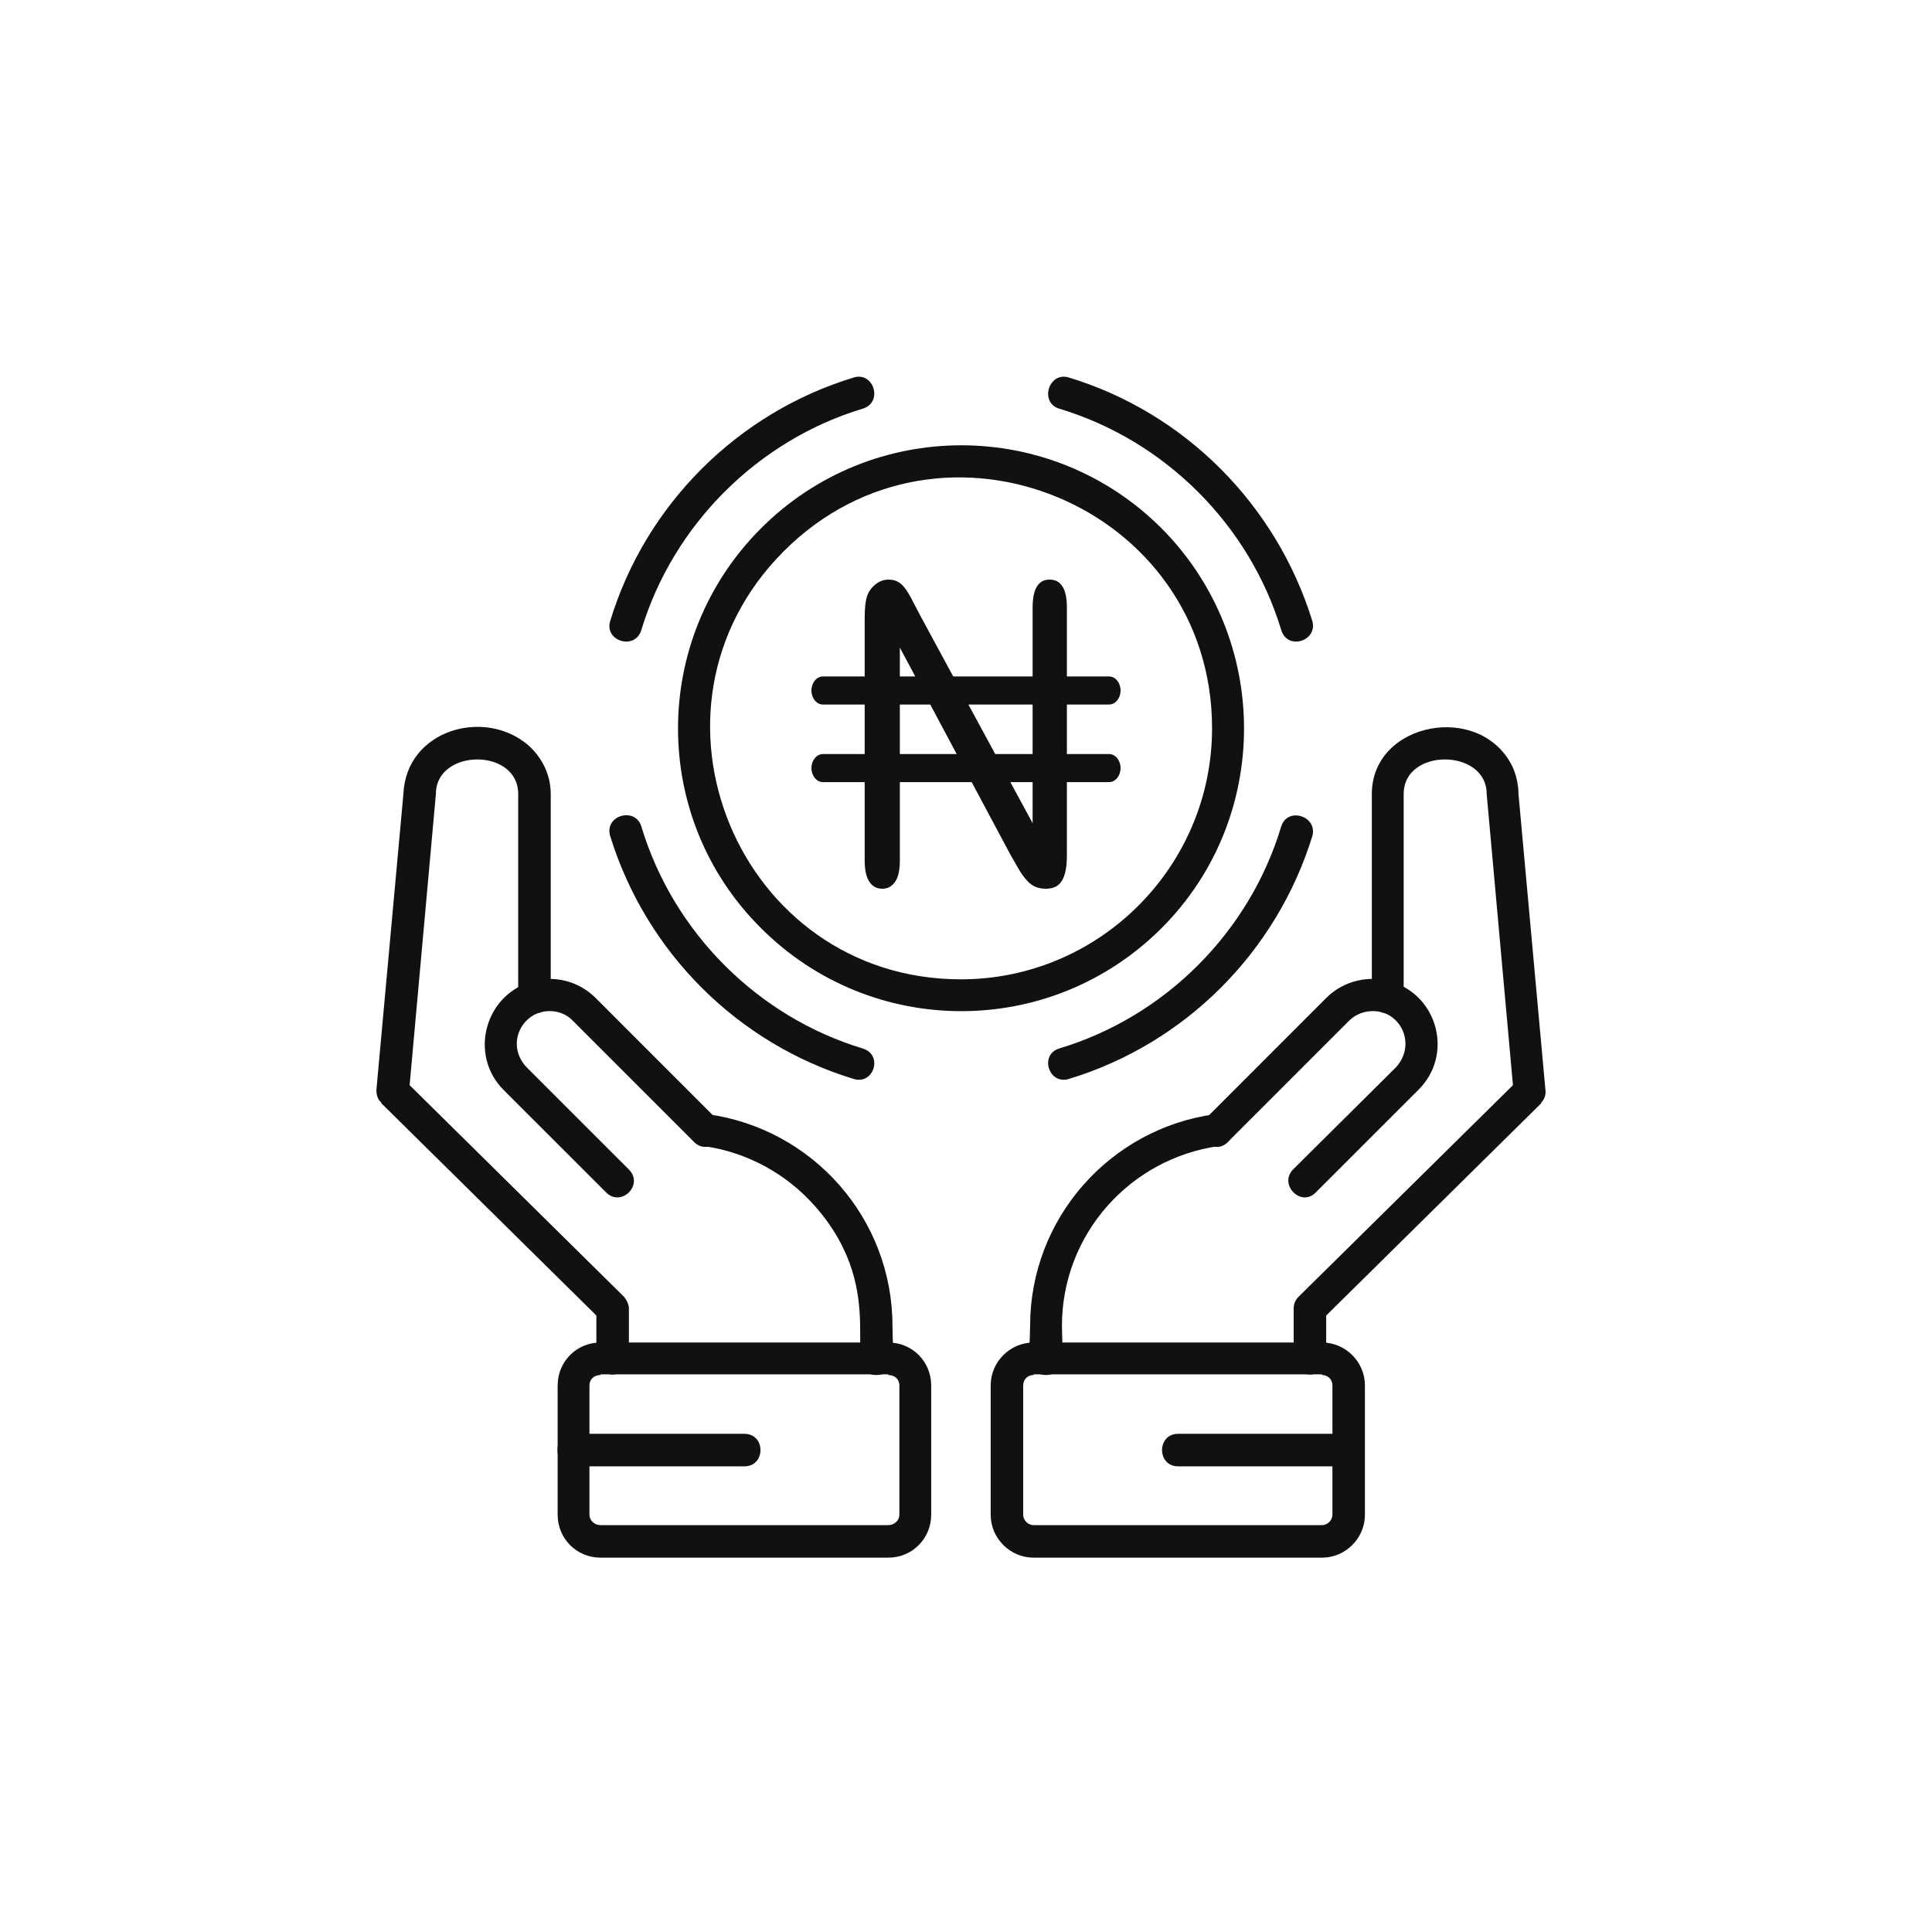
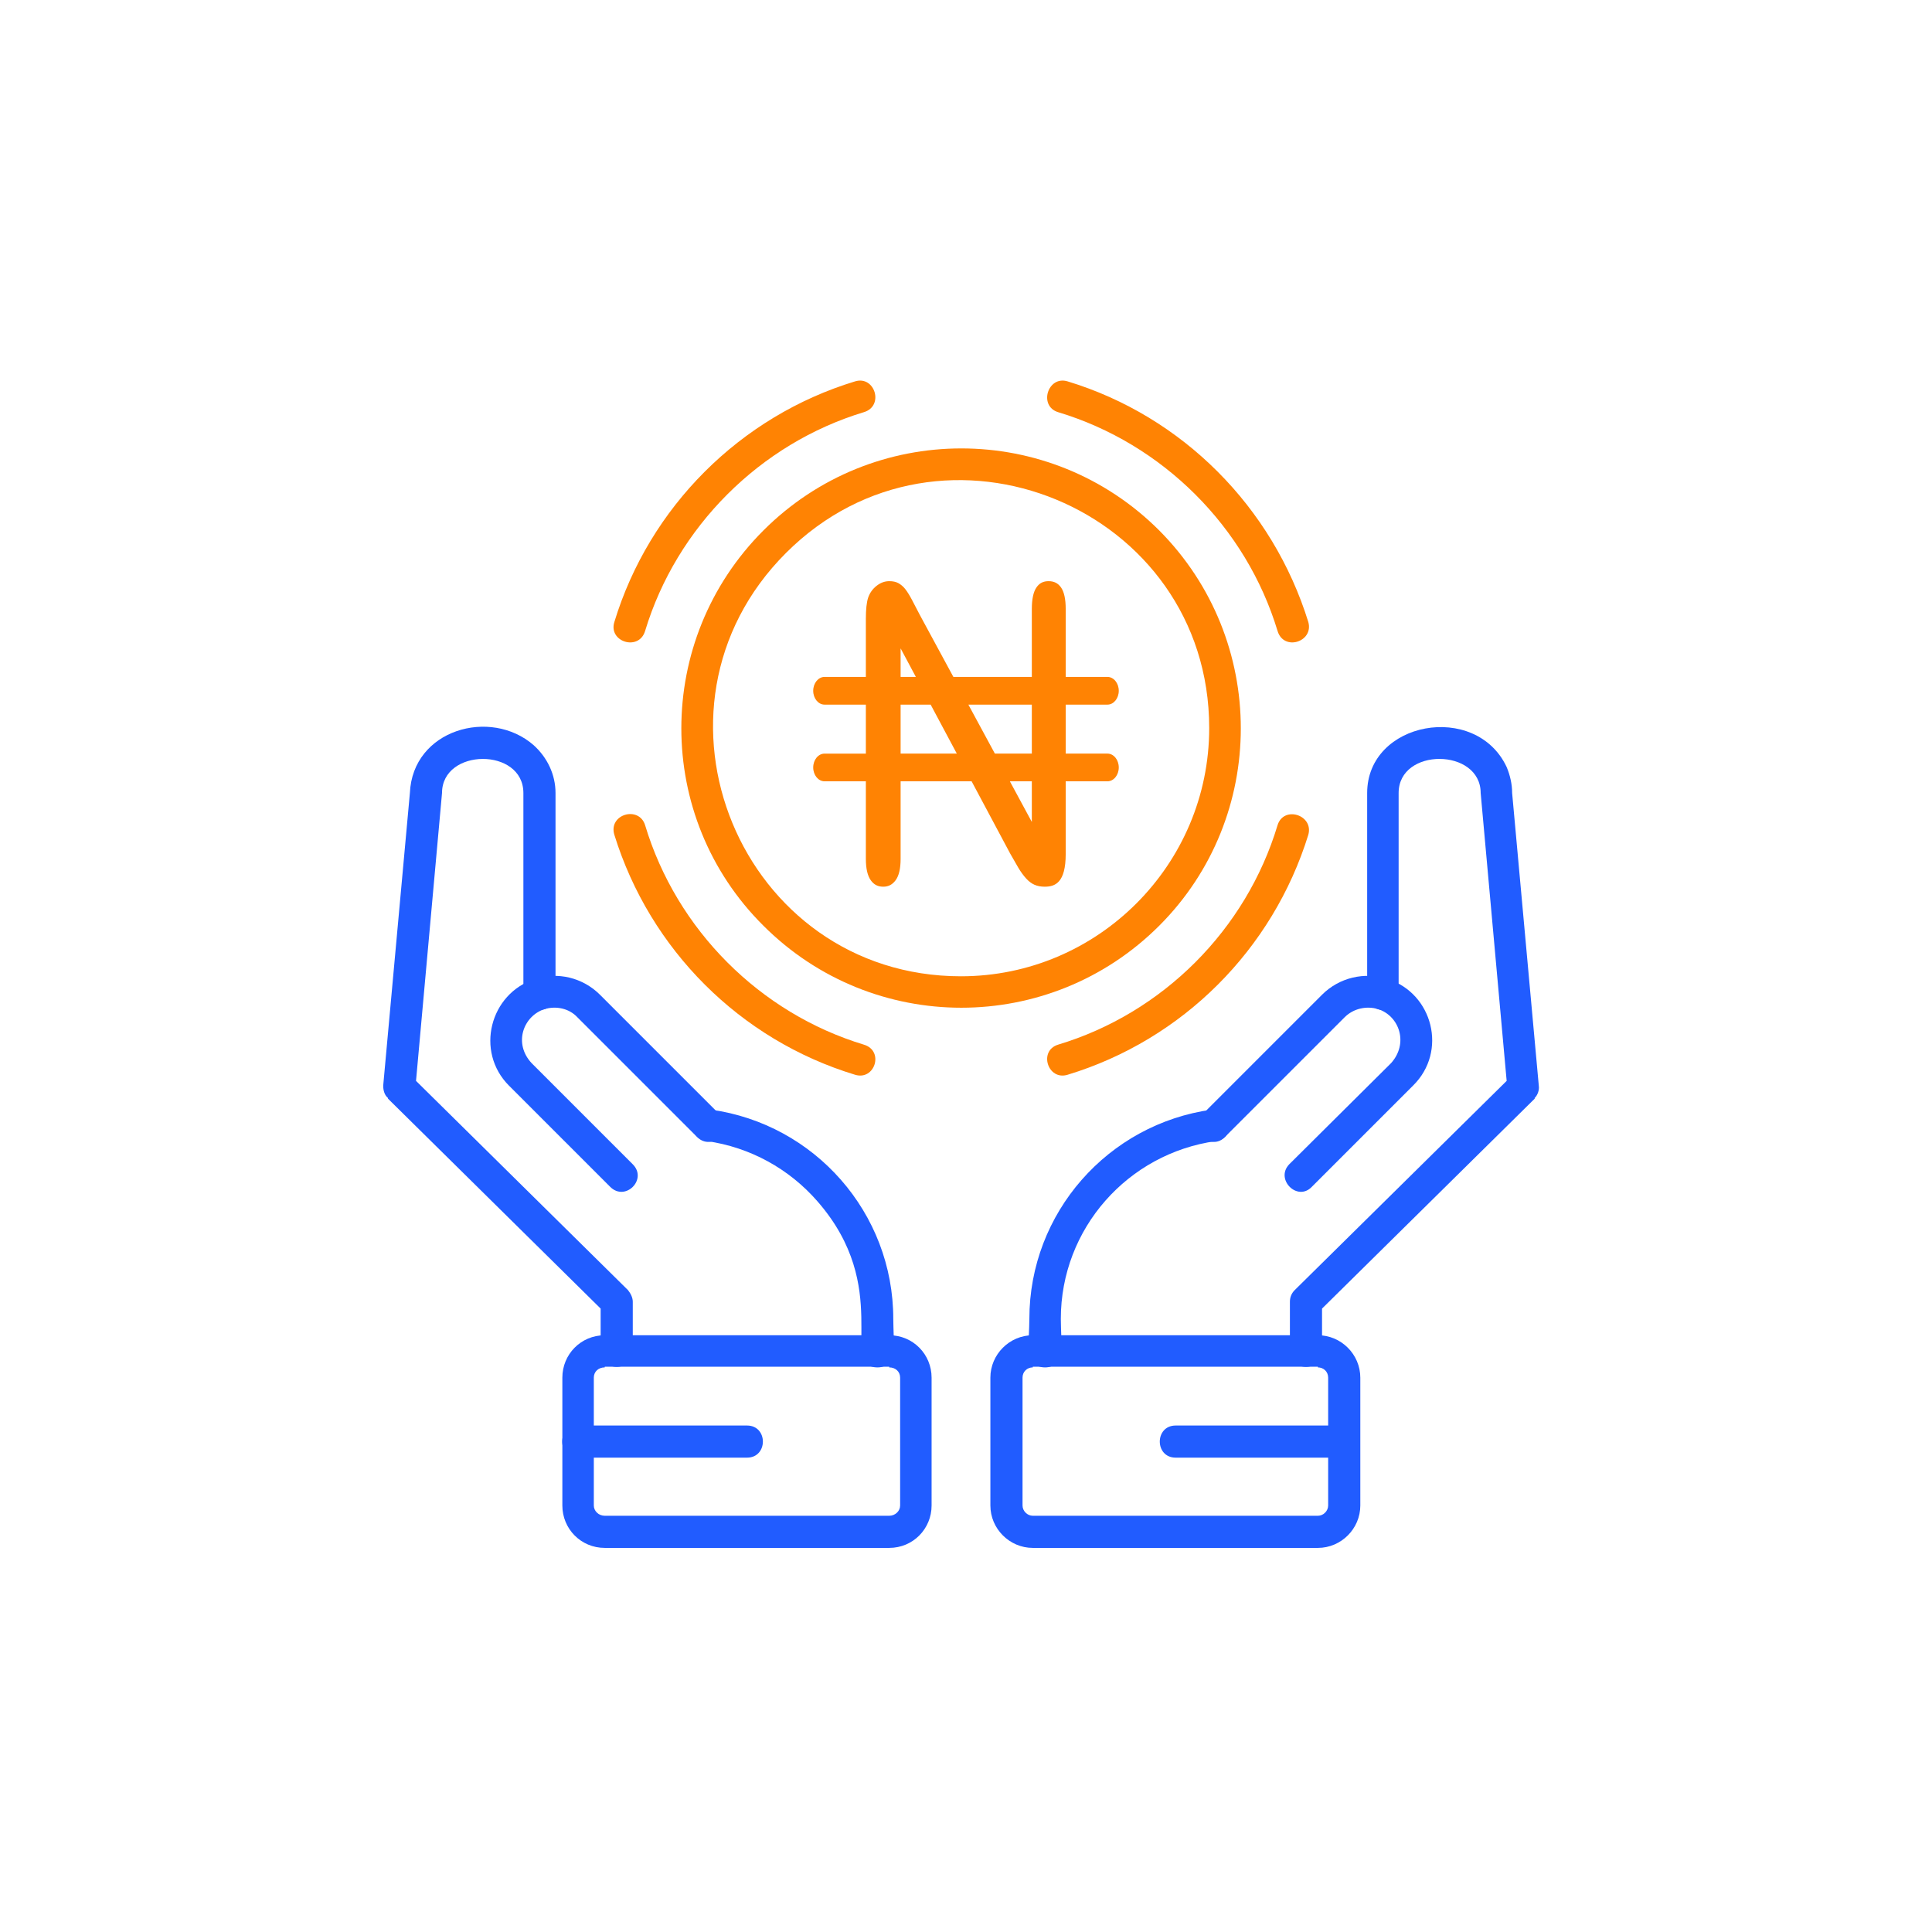
- <svg xmlns="http://www.w3.org/2000/svg" width="50" height="50" viewBox="0 0 50 50" fill="none">
-   <path d="M31.368 18.847C31.368 13.082 24.368 10.182 20.286 14.264C16.204 18.345 19.104 25.345 24.869 25.345C28.45 25.345 31.368 22.427 31.368 18.847ZM30.061 13.673C32.907 16.537 32.907 21.174 30.061 24.02C27.196 26.885 22.559 26.885 19.695 24.02C16.831 21.174 16.831 16.537 19.695 13.673C22.559 10.808 27.196 10.808 30.061 13.673Z" fill="#111111" />
-   <path d="M28.703 19.515H27.611V18.233H28.703C28.867 18.233 29 18.07 29 17.87C29 17.67 28.867 17.507 28.703 17.507H27.611V15.728C27.611 15.469 27.569 15.278 27.486 15.162C27.407 15.051 27.304 15 27.161 15C27.024 15 26.924 15.051 26.847 15.161C26.765 15.277 26.724 15.468 26.724 15.728V17.507H24.669L23.796 15.893C23.721 15.749 23.651 15.614 23.583 15.484C23.521 15.368 23.461 15.273 23.405 15.202C23.355 15.139 23.297 15.09 23.231 15.053C23.168 15.018 23.087 15 22.993 15C22.872 15 22.762 15.041 22.657 15.124C22.553 15.206 22.481 15.308 22.437 15.435C22.399 15.555 22.378 15.74 22.378 15.979V17.507H21.297C21.133 17.507 21 17.67 21 17.87C21 18.071 21.133 18.233 21.297 18.233H22.378V19.515H21.297C21.133 19.515 21 19.677 21 19.878C21 20.078 21.133 20.241 21.297 20.241H22.378V22.272C22.378 22.524 22.422 22.712 22.507 22.832C22.589 22.947 22.693 23 22.833 23C22.969 23 23.072 22.947 23.157 22.832C23.244 22.715 23.288 22.526 23.288 22.272V20.241H25.147L26.153 22.125C26.223 22.25 26.295 22.375 26.367 22.498C26.432 22.609 26.503 22.707 26.578 22.788C26.645 22.862 26.717 22.916 26.792 22.949C26.87 22.983 26.96 23 27.06 23C27.332 23 27.611 22.898 27.611 22.144V20.241H28.703C28.867 20.241 29 20.078 29 19.878C29 19.677 28.867 19.515 28.703 19.515ZM26.724 18.233V19.515H25.756L25.062 18.233H26.724ZM23.288 16.76L23.687 17.507H23.288V16.76ZM23.288 19.515V18.233H24.075L24.759 19.515H23.288ZM26.724 21.304L26.148 20.241H26.724V21.304Z" fill="#111111" />
-   <path d="M16.598 16.304C16.437 16.841 15.631 16.591 15.792 16.072C16.705 13.064 19.087 10.683 22.094 9.77C22.613 9.609 22.864 10.415 22.327 10.576C19.606 11.399 17.422 13.583 16.598 16.304Z" fill="#111111" />
-   <path d="M27.662 27.923C27.143 28.084 26.892 27.297 27.411 27.135C30.15 26.312 32.334 24.128 33.158 21.389C33.319 20.87 34.107 21.12 33.963 21.639C33.032 24.647 30.669 27.01 27.662 27.923Z" fill="#111111" />
-   <path d="M15.792 21.639C15.631 21.102 16.437 20.87 16.598 21.389C17.422 24.128 19.606 26.312 22.327 27.135C22.864 27.297 22.613 28.084 22.094 27.923C19.087 27.01 16.723 24.647 15.792 21.639Z" fill="#111111" />
-   <path d="M27.411 10.576C26.892 10.415 27.143 9.609 27.662 9.77C30.669 10.683 33.032 13.064 33.963 16.072C34.107 16.591 33.319 16.841 33.158 16.304C32.334 13.583 30.15 11.399 27.411 10.576Z" fill="#111111" />
-   <path d="M14.253 25.811C14.253 26.366 13.411 26.366 13.411 25.811V20.547C13.411 19.348 11.281 19.366 11.281 20.547L10.601 28.084L16.151 33.562C16.222 33.652 16.276 33.759 16.276 33.867V35.156C16.276 35.711 15.434 35.711 15.434 35.156V34.046L9.867 28.55V28.532C9.777 28.46 9.741 28.335 9.741 28.21L10.44 20.547C10.511 18.882 12.552 18.309 13.68 19.294C14.038 19.616 14.253 20.064 14.253 20.547V25.811Z" fill="#111111" />
-   <path d="M18.209 29.66C17.654 29.588 17.78 28.765 18.317 28.836C21.038 29.212 23.097 31.539 23.097 34.314C23.097 34.869 23.222 35.585 22.685 35.585C21.664 35.585 23.097 33.509 21.109 31.235C20.375 30.394 19.355 29.821 18.209 29.66Z" fill="#111111" />
-   <path d="M18.549 28.962C18.943 29.355 18.352 29.946 17.959 29.552L14.826 26.419C14.611 26.187 14.271 26.115 13.966 26.204C13.411 26.384 13.143 27.1 13.626 27.619L16.276 30.268C16.67 30.662 16.079 31.253 15.685 30.859L13.035 28.21C12.14 27.314 12.534 25.793 13.716 25.417C14.306 25.22 14.969 25.381 15.416 25.828L18.549 28.962Z" fill="#111111" />
-   <path d="M22.989 40.312H15.542C14.915 40.312 14.432 39.81 14.432 39.202V35.854C14.432 35.245 14.915 34.744 15.542 34.744H22.989C23.616 34.744 24.099 35.245 24.099 35.854V39.202C24.099 39.81 23.616 40.312 22.989 40.312ZM15.542 39.47H22.989C23.15 39.47 23.276 39.345 23.276 39.202V35.854C23.276 35.693 23.15 35.585 22.989 35.585V35.568H15.542V35.585C15.381 35.585 15.255 35.693 15.255 35.854V39.202C15.255 39.345 15.381 39.47 15.542 39.47Z" fill="#111111" />
-   <path d="M19.265 37.107C19.82 37.107 19.82 37.949 19.265 37.949H14.844C14.289 37.949 14.289 37.107 14.844 37.107H19.265Z" fill="#111111" />
-   <path d="M36.327 25.811C36.327 26.366 35.503 26.366 35.503 25.811V20.547C35.503 18.668 38.349 18.148 39.155 19.867C39.245 20.082 39.298 20.315 39.298 20.547L39.996 28.21C40.014 28.335 39.961 28.46 39.889 28.532V28.55L34.322 34.046V35.156C34.322 35.711 33.48 35.711 33.48 35.156V33.867C33.48 33.759 33.516 33.652 33.605 33.562L39.155 28.084L38.475 20.547C38.475 19.366 36.327 19.348 36.327 20.547V25.811Z" fill="#111111" />
-   <path d="M31.439 28.836C31.976 28.765 32.084 29.588 31.547 29.66C29.237 29.982 27.483 31.951 27.483 34.314C27.483 34.869 27.608 35.585 27.071 35.585C26.516 35.585 26.659 34.869 26.659 34.314C26.659 31.539 28.718 29.212 31.439 28.836Z" fill="#111111" />
-   <path d="M31.779 29.552C31.403 29.946 30.813 29.355 31.189 28.962L34.322 25.828C34.769 25.381 35.431 25.22 36.04 25.417C37.222 25.793 37.615 27.314 36.703 28.21L34.053 30.859C33.677 31.253 33.086 30.662 33.462 30.268L36.13 27.619C36.595 27.1 36.344 26.384 35.789 26.204C35.485 26.115 35.145 26.187 34.912 26.419L31.779 29.552Z" fill="#111111" />
-   <path d="M26.749 39.47H34.214C34.357 39.47 34.483 39.345 34.483 39.202V35.854C34.483 35.693 34.357 35.585 34.214 35.585V35.568H26.749V35.585C26.605 35.585 26.48 35.693 26.48 35.854V39.202C26.48 39.345 26.605 39.47 26.749 39.47ZM34.214 40.312H26.749C26.14 40.312 25.639 39.81 25.639 39.202V35.854C25.639 35.245 26.14 34.744 26.749 34.744H34.214C34.823 34.744 35.324 35.245 35.324 35.854V39.202C35.324 39.81 34.823 40.312 34.214 40.312Z" fill="#111111" />
-   <path d="M30.49 37.949C29.935 37.949 29.935 37.107 30.49 37.107H34.912C35.449 37.107 35.449 37.949 34.912 37.949H30.49Z" fill="#111111" />
+ <svg xmlns="http://www.w3.org/2000/svg" width="84" height="84" viewBox="0 0 84 84" fill="none">
+   <path d="M52.574 31.655C52.574 22.082 40.95 17.266 34.171 24.044C27.393 30.823 32.209 42.447 41.782 42.447C47.728 42.447 52.574 37.601 52.574 31.655ZM50.403 23.064C55.13 27.82 55.13 35.52 50.403 40.247C45.647 45.003 37.947 45.003 33.191 40.247C28.434 35.52 28.434 27.82 33.191 23.064C37.947 18.307 45.647 18.307 50.403 23.064Z" fill="#FF8303" />
+   <path d="M48.149 32.765H46.335V30.636H48.149C48.421 30.636 48.642 30.366 48.642 30.034C48.642 29.701 48.421 29.431 48.149 29.431H46.335V26.477C46.335 26.046 46.266 25.729 46.128 25.536C45.997 25.353 45.825 25.268 45.588 25.268C45.361 25.268 45.195 25.352 45.067 25.535C44.931 25.728 44.862 26.045 44.862 26.477V29.431H41.451L40 26.75C39.876 26.511 39.76 26.287 39.646 26.072C39.544 25.878 39.445 25.72 39.351 25.602C39.267 25.498 39.173 25.418 39.062 25.355C38.957 25.297 38.824 25.268 38.666 25.268C38.466 25.268 38.284 25.335 38.109 25.473C37.936 25.61 37.817 25.778 37.744 25.989C37.68 26.189 37.646 26.496 37.646 26.893V29.431H35.851C35.578 29.431 35.357 29.701 35.357 30.034C35.357 30.367 35.578 30.636 35.851 30.636H37.646V32.766H35.851C35.578 32.766 35.357 33.035 35.357 33.368C35.357 33.701 35.578 33.97 35.851 33.97H37.646V37.343C37.646 37.762 37.718 38.075 37.861 38.274C37.996 38.464 38.168 38.552 38.402 38.552C38.627 38.552 38.797 38.464 38.939 38.273C39.084 38.078 39.157 37.765 39.157 37.343V33.97H42.244L43.914 37.099C44.03 37.306 44.15 37.515 44.27 37.72C44.378 37.903 44.495 38.065 44.62 38.201C44.731 38.323 44.852 38.413 44.976 38.467C45.105 38.524 45.254 38.552 45.421 38.552C45.873 38.552 46.335 38.383 46.335 37.13V33.97H48.149C48.421 33.97 48.642 33.701 48.642 33.368C48.642 33.035 48.421 32.765 48.149 32.765ZM44.862 30.636V32.765H43.255L42.103 30.636H44.862ZM39.157 28.19L39.82 29.431H39.157V28.19ZM39.157 32.765V30.636H40.463L41.6 32.765H39.157ZM44.862 35.737L43.907 33.97H44.862V35.737Z" fill="#FF8303" />
+   <path d="M28.048 27.433C27.78 28.325 26.442 27.909 26.71 27.047C28.226 22.053 32.18 18.099 37.175 16.582C38.037 16.315 38.453 17.653 37.561 17.92C33.042 19.288 29.415 22.915 28.048 27.433Z" fill="#FF8303" />
+   <path d="M46.419 46.728C45.557 46.995 45.141 45.687 46.003 45.42C50.552 44.052 54.179 40.425 55.546 35.877C55.814 35.015 57.122 35.431 56.884 36.293C55.338 41.287 51.414 45.212 46.419 46.728Z" fill="#FF8303" />
+   <path d="M26.71 36.293C26.442 35.401 27.78 35.015 28.048 35.877C29.415 40.425 33.042 44.052 37.561 45.42C38.453 45.687 38.037 46.995 37.175 46.728C32.18 45.212 28.256 41.288 26.71 36.293Z" fill="#FF8303" />
+   <path d="M46.003 17.92C45.141 17.653 45.557 16.315 46.419 16.582C51.414 18.099 55.338 22.053 56.884 27.047C57.122 27.909 55.814 28.325 55.546 27.433C54.179 22.915 50.552 19.288 46.003 17.92Z" fill="#FF8303" />
+   <path d="M24.153 43.22C24.153 44.141 22.756 44.141 22.756 43.22V34.48C22.756 32.488 19.218 32.517 19.218 34.48L18.088 46.995L27.304 56.092C27.423 56.241 27.512 56.419 27.512 56.598V58.738C27.512 59.66 26.115 59.66 26.115 58.738V56.895L16.869 47.768V47.739C16.721 47.62 16.661 47.412 16.661 47.203L17.821 34.48C17.939 31.715 21.329 30.763 23.201 32.398C23.796 32.934 24.153 33.677 24.153 34.48V43.22Z" fill="#215CFF" />
+   <path d="M30.723 49.612C29.801 49.492 30.009 48.125 30.901 48.244C35.42 48.868 38.838 52.733 38.838 57.341C38.838 58.263 39.047 59.452 38.155 59.452C36.46 59.452 38.838 56.003 35.538 52.228C34.32 50.83 32.625 49.879 30.723 49.612Z" fill="#215CFF" />
+   <path d="M31.288 48.452C31.942 49.106 30.961 50.087 30.307 49.433L25.104 44.23C24.748 43.844 24.183 43.725 23.677 43.874C22.756 44.171 22.31 45.36 23.113 46.222L27.512 50.622C28.166 51.276 27.186 52.257 26.531 51.603L22.131 47.203C20.645 45.717 21.299 43.19 23.261 42.566C24.242 42.239 25.342 42.506 26.085 43.249L31.288 48.452Z" fill="#215CFF" />
+   <path d="M38.661 67.3H26.294C25.253 67.3 24.45 66.467 24.45 65.457V59.898C24.45 58.887 25.253 58.054 26.294 58.054H38.661C39.701 58.054 40.504 58.887 40.504 59.898V65.457C40.504 66.467 39.701 67.3 38.661 67.3ZM26.294 65.903H38.661C38.928 65.903 39.136 65.695 39.136 65.457V59.898C39.136 59.63 38.928 59.452 38.661 59.452V59.422H26.294V59.452C26.026 59.452 25.818 59.63 25.818 59.898V65.457C25.818 65.695 26.026 65.903 26.294 65.903Z" fill="#215CFF" />
+   <path d="M32.478 61.979C33.399 61.979 33.399 63.376 32.478 63.376H25.135C24.213 63.376 24.213 61.979 25.135 61.979H32.478Z" fill="#215CFF" />
+   <path d="M60.81 43.219C60.81 44.141 59.442 44.141 59.442 43.219V34.479C59.442 31.358 64.169 30.496 65.507 33.35C65.656 33.706 65.745 34.093 65.745 34.479L66.904 47.203C66.934 47.411 66.845 47.62 66.726 47.738V47.768L57.48 56.895V58.738C57.48 59.66 56.083 59.66 56.083 58.738V56.597C56.083 56.419 56.142 56.241 56.291 56.092L65.507 46.995L64.377 34.479C64.377 32.517 60.81 32.487 60.81 34.479V43.219Z" fill="#215CFF" />
+   <path d="M52.693 48.244C53.584 48.125 53.763 49.492 52.871 49.612C49.036 50.147 46.123 53.417 46.123 57.341C46.123 58.263 46.331 59.452 45.439 59.452C44.517 59.452 44.755 58.263 44.755 57.341C44.755 52.733 48.174 48.868 52.693 48.244Z" fill="#215CFF" />
+   <path d="M53.258 49.433C52.634 50.087 51.653 49.106 52.277 48.452L57.48 43.249C58.223 42.506 59.323 42.239 60.334 42.566C62.296 43.19 62.95 45.717 61.434 47.203L57.034 51.603C56.409 52.257 55.428 51.276 56.053 50.622L60.482 46.222C61.255 45.36 60.839 44.171 59.917 43.874C59.412 43.725 58.847 43.844 58.461 44.23L53.258 49.433Z" fill="#215CFF" />
+   <path d="M44.904 65.903H57.3C57.538 65.903 57.746 65.695 57.746 65.457V59.898C57.746 59.63 57.538 59.452 57.3 59.452V59.422H44.904V59.452C44.666 59.452 44.458 59.63 44.458 59.898V65.457C44.458 65.695 44.666 65.903 44.904 65.903ZM57.3 67.3H44.904C43.893 67.3 43.06 66.467 43.06 65.457V59.898C43.06 58.887 43.893 58.054 44.904 58.054H57.3C58.311 58.054 59.144 58.887 59.144 59.898V65.457C59.144 66.467 58.311 67.3 57.3 67.3Z" fill="#215CFF" />
+   <path d="M51.117 63.376C50.195 63.376 50.195 61.979 51.117 61.979H58.46C59.352 61.979 59.352 63.376 58.46 63.376H51.117Z" fill="#215CFF" />
</svg>
